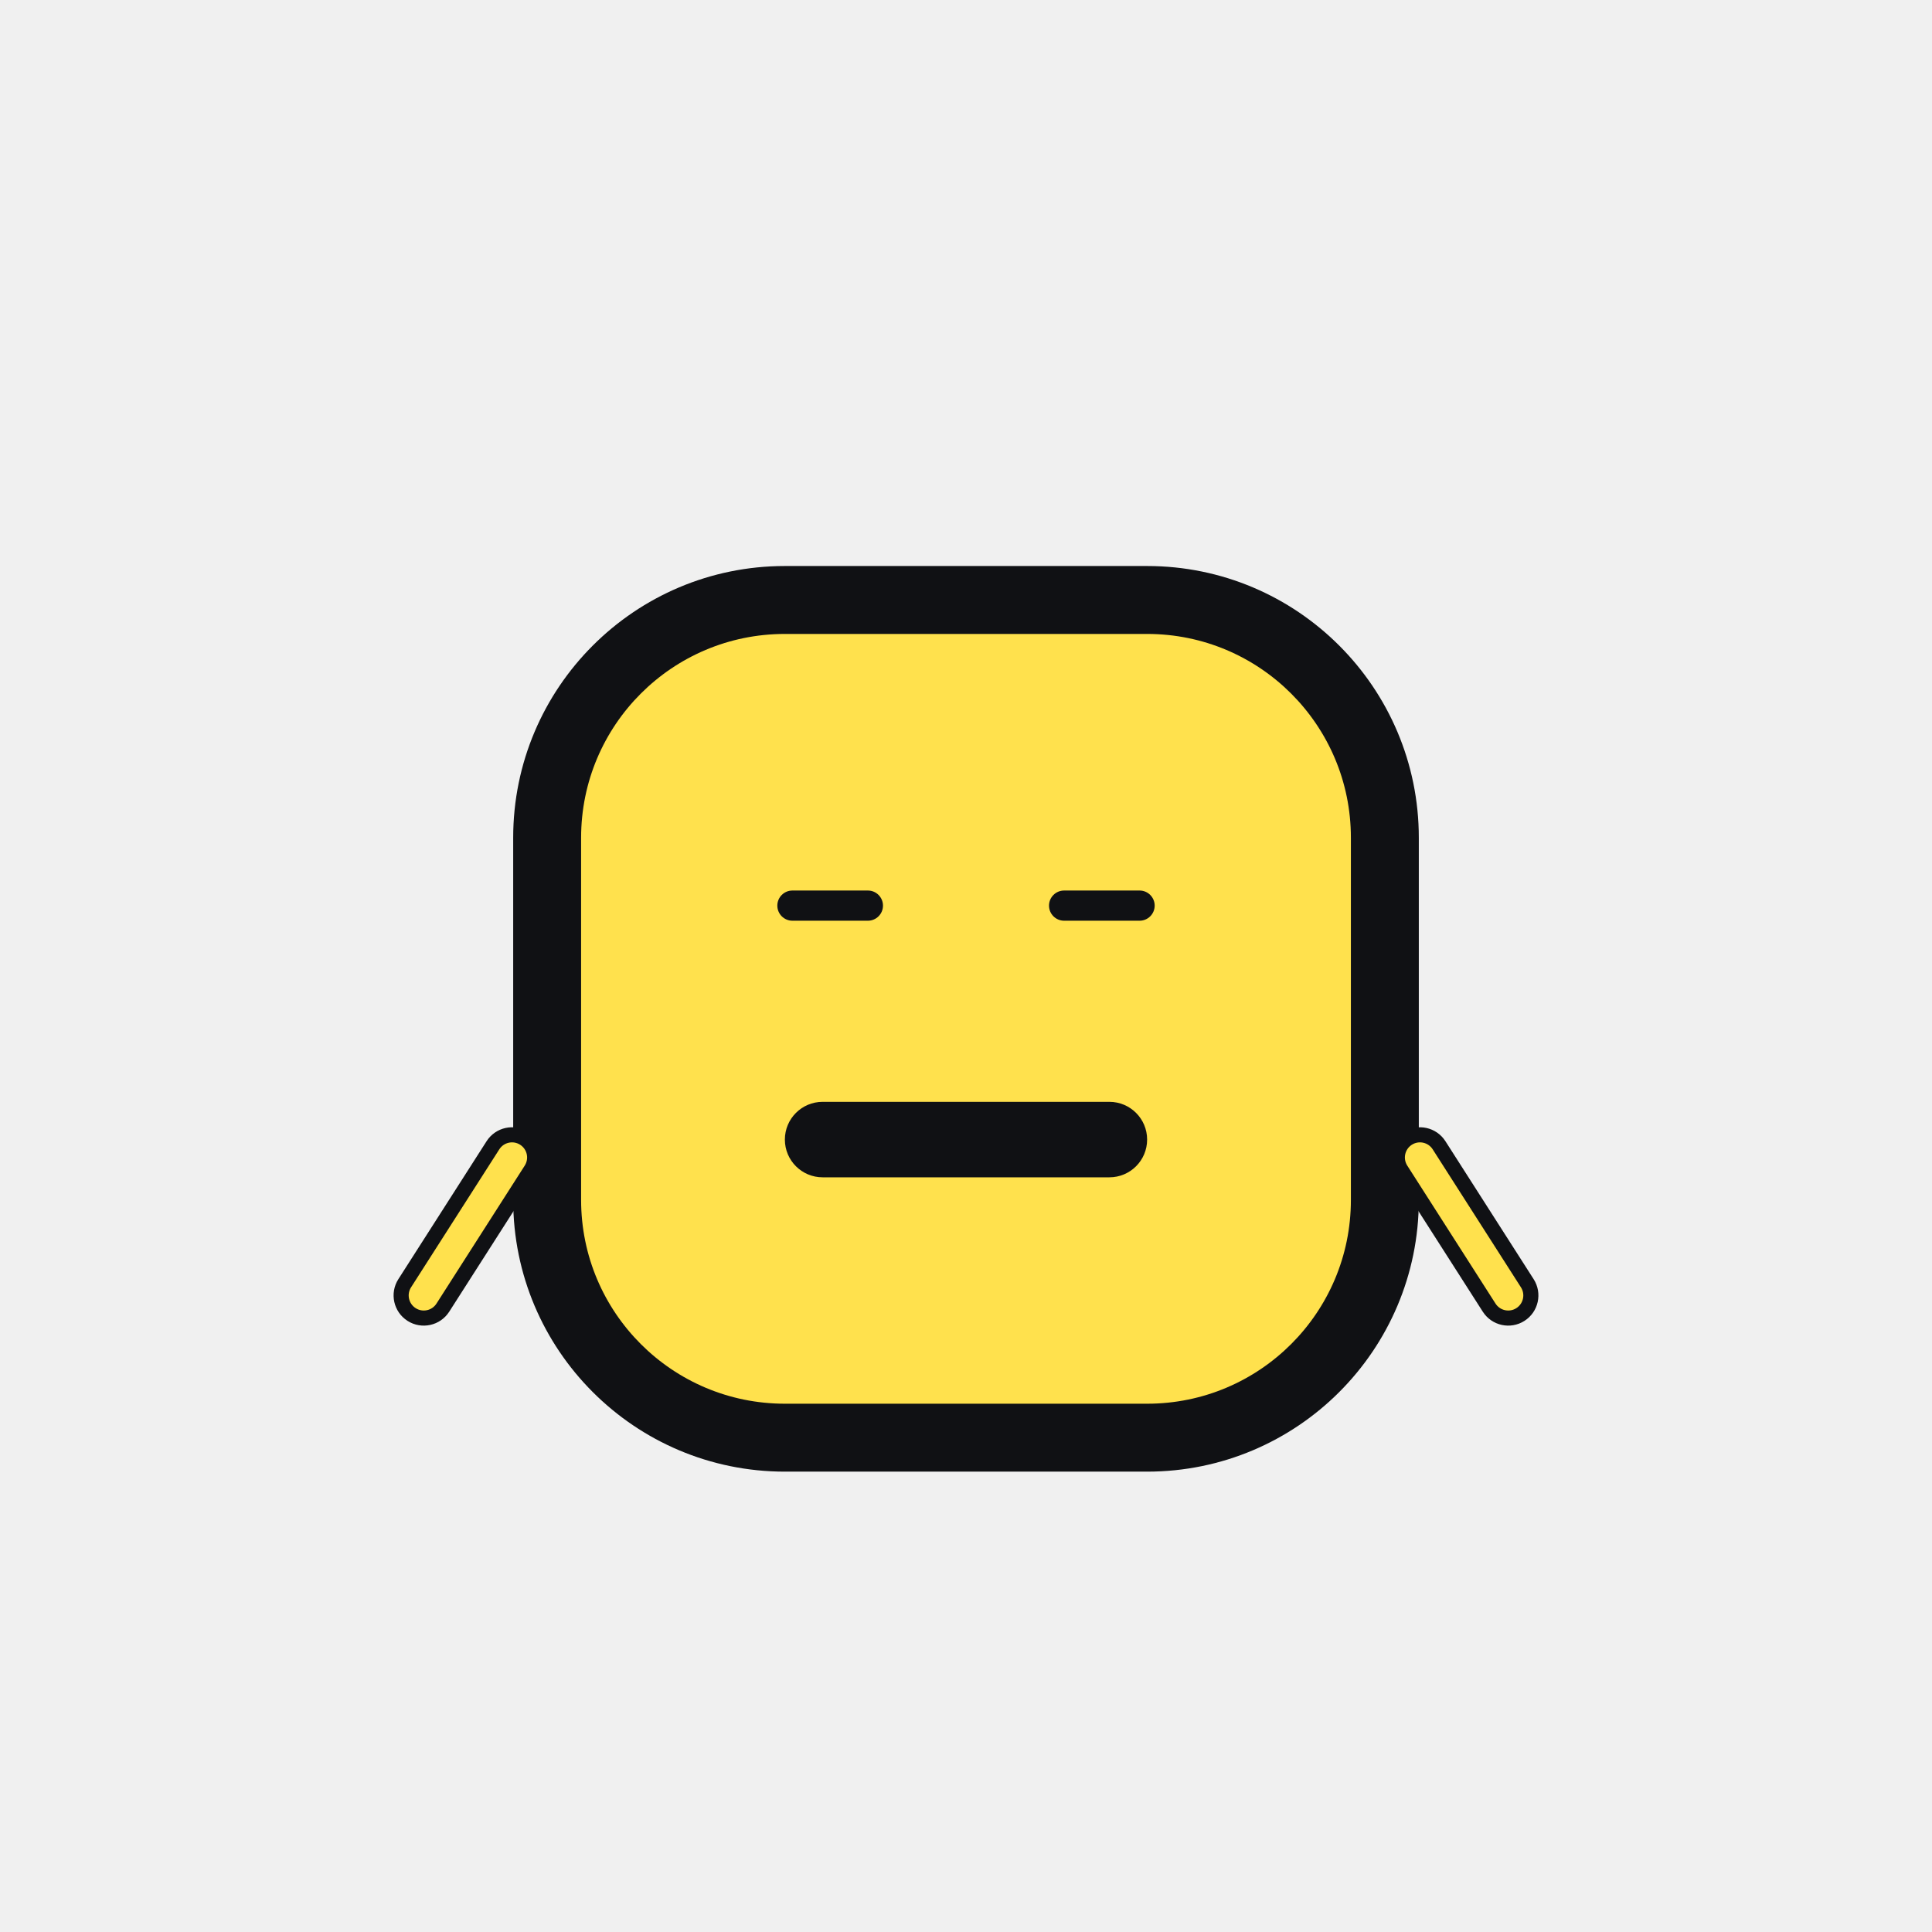
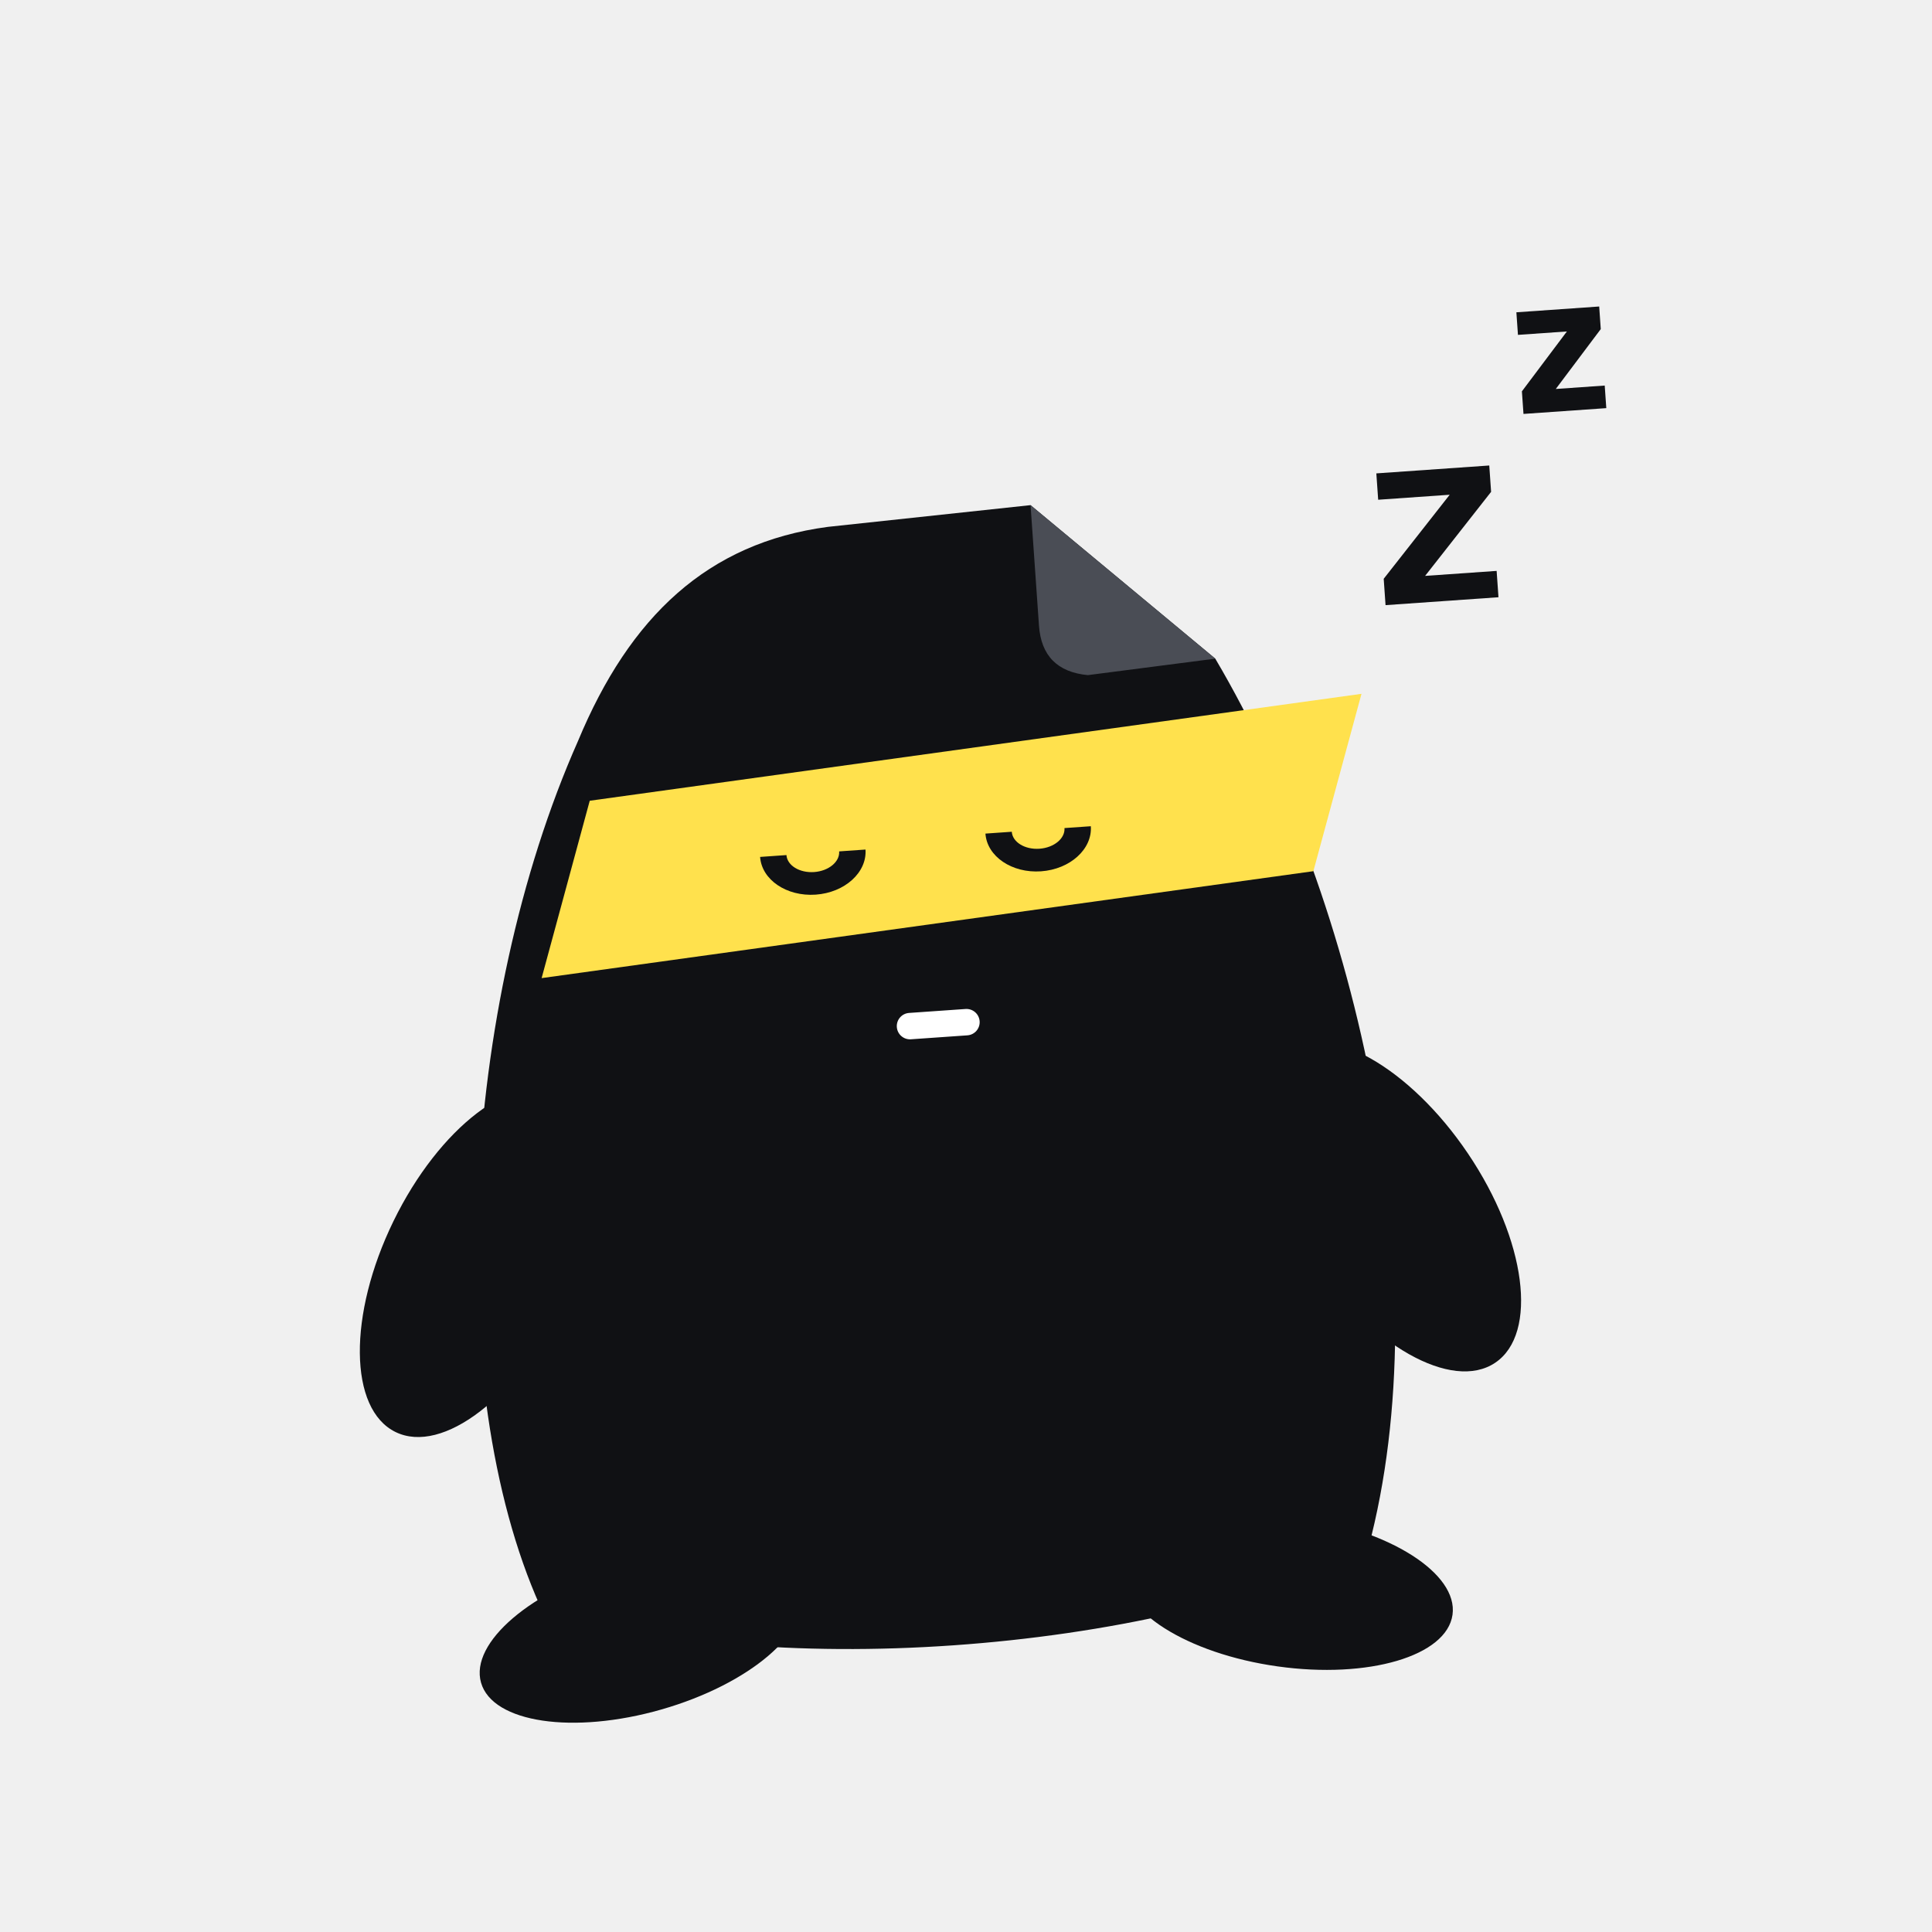
<svg xmlns="http://www.w3.org/2000/svg" viewBox="0 0 512 512">
-   <g data-slot="body">
-     <rect x="136" y="150" width="240" height="240" rx="72" fill="#101114" />
-     <rect x="154" y="168" width="204" height="204" rx="54" fill="#ffe14d" />
-   </g>
-   <g data-slot="eyes">
-     <rect x="206" y="236" width="28" height="8" rx="4" fill="#101114" />
-     <rect x="278" y="236" width="28" height="8" rx="4" fill="#101114" />
-   </g>
-   <g data-slot="mouth">
-     <rect x="208" y="292" width="96" height="20" rx="10" fill="#101114" />
-   </g>
-   <g data-slot="arms">
-     <rect x="140" y="292" width="59.4" height="16" rx="8" fill="#101114" transform="rotate(122.6 140 300)" />
-     <rect x="144" y="296" width="51.4" height="8" rx="4" fill="#ffe14d" transform="rotate(122.6 140 300)" />
-     <rect x="372" y="292" width="59.4" height="16" rx="8" fill="#101114" transform="rotate(57.4 372 300)" />
-     <rect x="376" y="296" width="51.4" height="8" rx="4" fill="#ffe14d" transform="rotate(57.4 372 300)" />
+   <g transform="translate(0 8) rotate(-4 256 512)">
+     <g data-slot="body">
+       <path d="M150 410C128 350 140 250 176 182C192 150 214 132 246 130L300 128L346 172C380 240 394 340 370 410C310 434 206 434 150 410Z" fill="#101114" />
+       <path d="M300 128L346 172L312 174Q300 172 300 160Z" fill="#4a4d55" />
+     </g>
+     <g data-slot="feet">
+       <g fill="#101114">
+         <ellipse cx="176" cy="420" rx="44" ry="20" transform="rotate(-12 176 420)" />
+         <ellipse cx="348" cy="420" rx="44" ry="20" transform="rotate(12 348 420)" />
+       </g>
+     </g>
+     <g data-slot="visor">
+       <path d="M178 198L384 184L368 230L162 244Z" fill="#ffe14d" />
+     </g>
+     <g data-slot="eyes">
+       <path d="M222 216a14 11 0 0 0 28 0h-7a7 5 0 0 1-14 0z" fill="#101114" />
+       <path d="M282 214a14 11 0 0 0 28 0h-7a7 5 0 0 1-14 0z" fill="#101114" />
+     </g>
+     <g data-slot="mouth">
+       <rect x="255" y="260" width="22" height="7" rx="3.5" fill="#ffffff" />
+     </g>
+     <g data-slot="arms">
+       <g fill="#101114">
+         <ellipse cx="140" cy="318" rx="25" ry="50" transform="rotate(30 140 318)" />
+         <ellipse cx="382" cy="320" rx="25" ry="50" transform="rotate(-30 382 320)" />
+       </g>
+     </g>
+     <g data-slot="prop">
+       <g fill="#101114">
+         <path d="M392 126h30v7l-19 21h19v7h-30v-7l19-21h-19z" />
+         <path d="M432 86h22v6l-13 15h13v6h-22v-6l13-15h-13z" />
+       </g>
+     </g>
  </g>
</svg>
